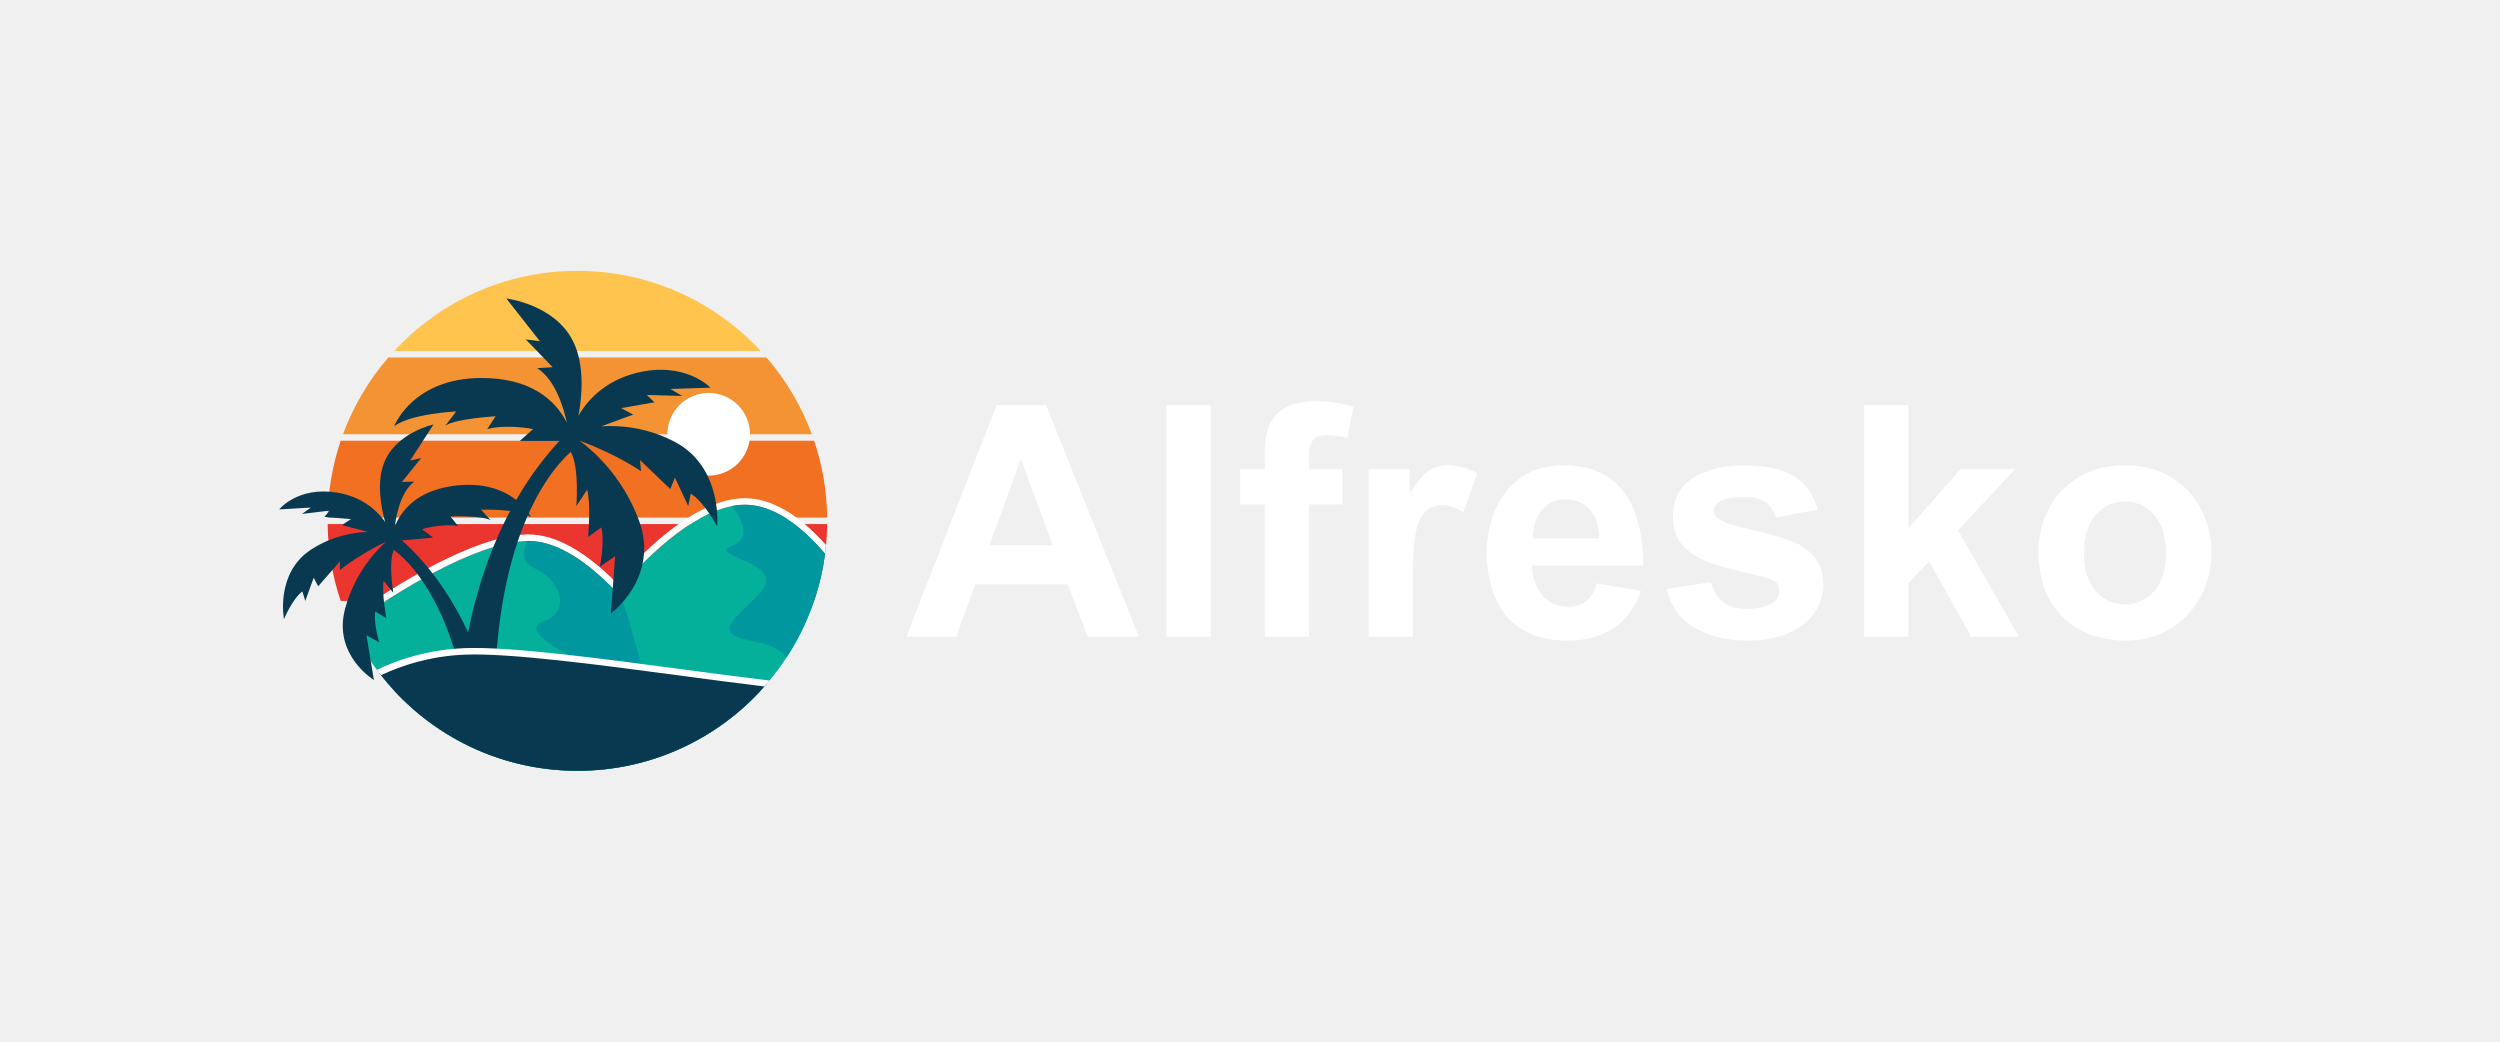
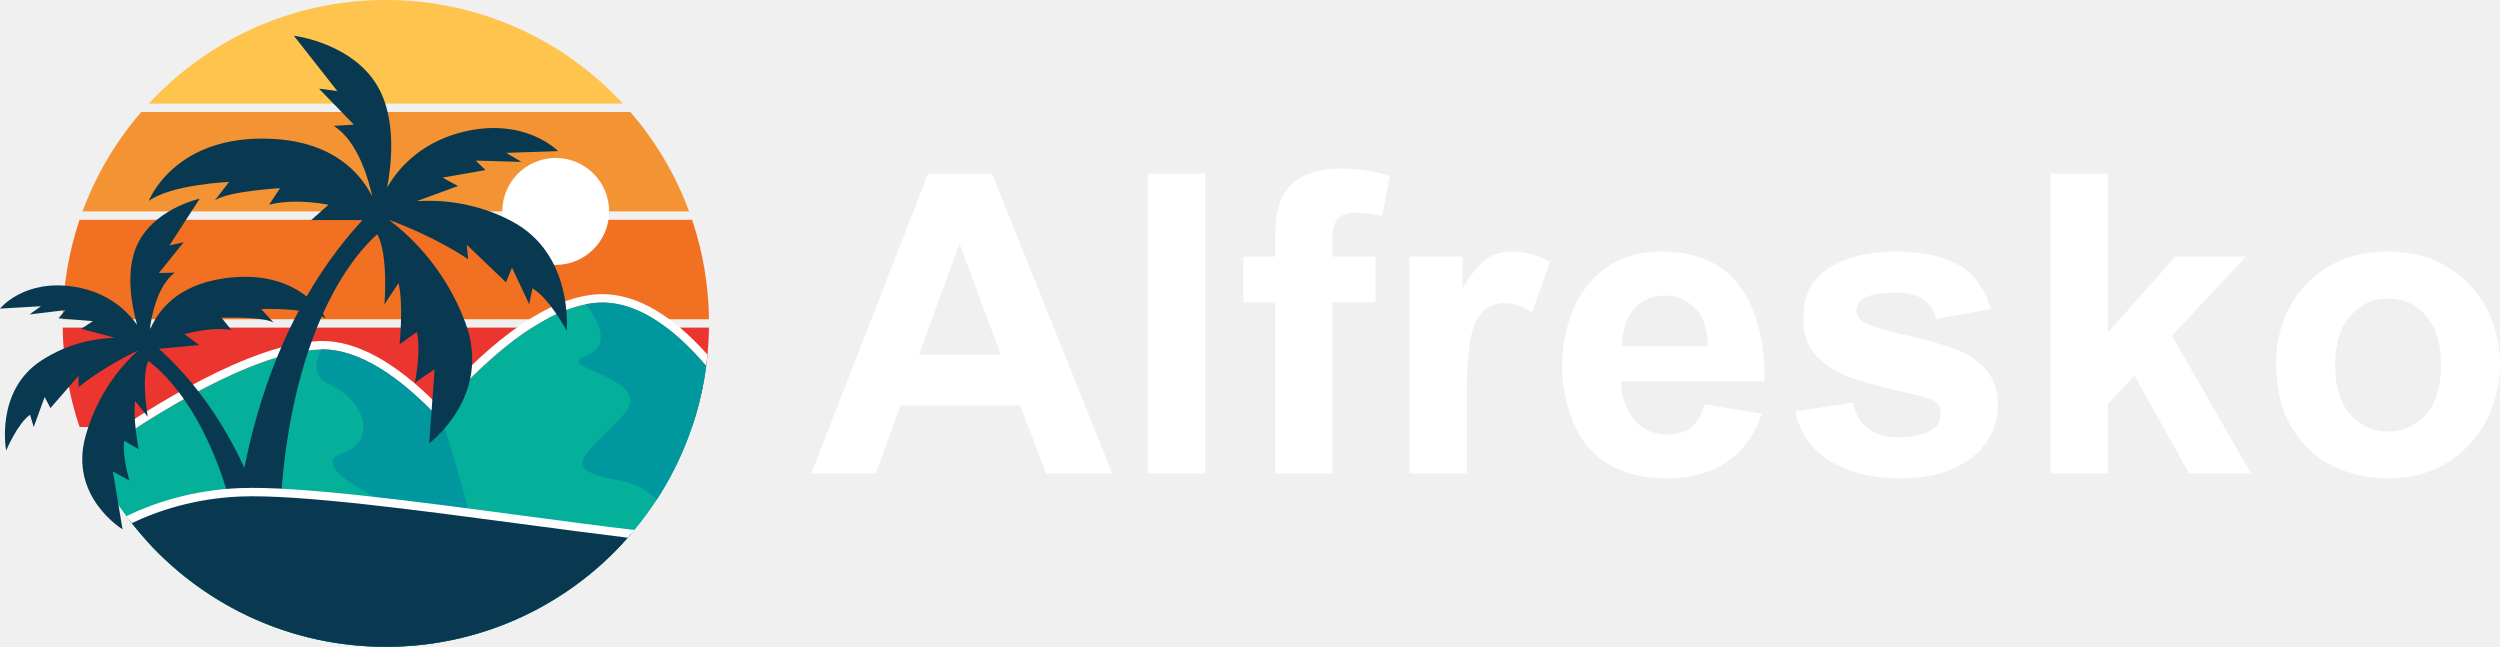
- <svg xmlns="http://www.w3.org/2000/svg" width="1200" zoomAndPan="magnify" viewBox="0 0 900 375" height="500" preserveAspectRatio="xMidYMid meet" version="1.0">
+ <svg xmlns="http://www.w3.org/2000/svg" id="Layer_1" data-name="Layer 1" width="927.52" height="239.99" viewBox="0 0 927.52 239.99">
  <defs>
-     <g />
-     <clipPath id="77d17e8136">
-       <path d="M 117.75 158.641 L 297.781 158.641 L 297.781 186.426 L 117.75 186.426 Z M 117.75 158.641 " clip-rule="nonzero" />
+     <style>
+       .cls-1 {
+         fill: #fff;
+       }
+ 
+       .cls-2 {
+         fill: #f27022;
+       }
+ 
+       .cls-3 {
+         clip-path: url(#clippath-2);
+       }
+ 
+       .cls-4 {
+         fill: #ffc44d;
+       }
+ 
+       .cls-5 {
+         fill: #eb362f;
+       }
+ 
+       .cls-6 {
+         clip-path: url(#clippath-6);
+       }
+ 
+       .cls-7 {
+         fill: #00979e;
+       }
+ 
+       .cls-8 {
+         fill: #04b09a;
+       }
+ 
+       .cls-9 {
+         clip-path: url(#clippath-7);
+       }
+ 
+       .cls-10 {
+         clip-path: url(#clippath-1);
+       }
+ 
+       .cls-11 {
+         clip-path: url(#clippath-4);
+       }
+ 
+       .cls-12 {
+         clip-path: url(#clippath);
+       }
+ 
+       .cls-13 {
+         fill: none;
+       }
+ 
+       .cls-14 {
+         clip-path: url(#clippath-3);
+       }
+ 
+       .cls-15 {
+         fill: #f49334;
+       }
+ 
+       .cls-16 {
+         clip-path: url(#clippath-5);
+       }
+ 
+       .cls-17 {
+         fill: #093950;
+       }
+     </style>
+     <clipPath id="clippath">
+       <rect class="cls-13" x="22.99" y="81.51" width="240.04" height="37.05" />
    </clipPath>
-     <clipPath id="0fae21a4da">
-       <path d="M 117.75 188.473 L 297.781 188.473 L 297.781 216.551 L 117.75 216.551 Z M 117.75 188.473 " clip-rule="nonzero" />
+     <clipPath id="clippath-1">
+       <rect class="cls-13" x="22.99" y="121.29" width="240.04" height="37.44" />
    </clipPath>
-     <clipPath id="7125da340b">
-       <path d="M 141.719 248.434 L 273.828 248.434 L 273.828 277.5 L 141.719 277.5 Z M 141.719 248.434 " clip-rule="nonzero" />
+     <clipPath id="clippath-2">
+       <rect class="cls-13" x="54.95" y="201.23" width="176.15" height="38.76" />
    </clipPath>
-     <clipPath id="c15e5952af">
-       <path d="M 141 97.508 L 274 97.508 L 274 127 L 141 127 Z M 141 97.508 " clip-rule="nonzero" />
+     <clipPath id="clippath-3">
+       <rect class="cls-13" x="53.99" width="177.33" height="39.32" />
    </clipPath>
-     <clipPath id="96438af0d7">
-       <path d="M 126 181.453 L 297.211 181.453 L 297.211 277.5 L 126 277.5 Z M 126 181.453 " clip-rule="nonzero" />
+     <clipPath id="clippath-4">
+       <rect class="cls-13" x="33.99" y="111.93" width="228.28" height="128.06" />
    </clipPath>
-     <clipPath id="2c0c41efc2">
-       <path d="M 125 179 L 297.793 179 L 297.793 225 L 125 225 Z M 125 179 " clip-rule="nonzero" />
+     <clipPath id="clippath-5">
+       <rect class="cls-13" x="32.66" y="108.66" width="230.39" height="61.33" />
    </clipPath>
-     <clipPath id="3efabee1aa">
-       <path d="M 261 181 L 297.793 181 L 297.793 237 L 261 237 Z M 261 181 " clip-rule="nonzero" />
+     <clipPath id="clippath-6">
+       <rect class="cls-13" x="213.99" y="111.32" width="49.06" height="74.67" />
    </clipPath>
-     <clipPath id="45a0ee6f7b">
-       <path d="M 136.164 234.395 L 276.164 234.395 L 276.164 277.5 L 136.164 277.5 Z M 136.164 234.395 " clip-rule="nonzero" />
+     <clipPath id="clippath-7">
+       <rect class="cls-13" x="47.54" y="182.52" width="186.67" height="57.47" />
    </clipPath>
  </defs>
-   <g clip-path="url(#77d17e8136)">
-     <path fill="#f27022" d="M 297.785 186.336 C 297.66 176.672 296.023 167.375 293.086 158.672 L 122.648 158.672 C 119.711 167.375 118.074 176.672 117.949 186.336 L 297.785 186.336 " fill-opacity="1" fill-rule="nonzero" />
+   <g class="cls-12">
+     <path class="cls-2" d="m263.04,118.44c-.17-12.89-2.35-25.28-6.27-36.89H29.52c-3.92,11.6-6.1,24-6.27,36.89h239.78" />
  </g>
-   <path fill="#f49334" d="M 123.477 156.336 L 292.258 156.336 C 288.484 146.113 282.914 136.766 275.926 128.676 L 139.809 128.676 C 132.82 136.766 127.246 146.113 123.477 156.336 " fill-opacity="1" fill-rule="nonzero" />
-   <g clip-path="url(#0fae21a4da)">
-     <path fill="#eb362f" d="M 293.086 216.332 C 296.023 207.633 297.66 198.336 297.785 188.672 L 117.949 188.672 C 118.074 198.336 119.711 207.633 122.648 216.332 L 293.086 216.332 " fill-opacity="1" fill-rule="nonzero" />
+   <path class="cls-15" d="m30.63,78.44h225.04c-5.03-13.63-12.46-26.09-21.78-36.88H52.4c-9.32,10.79-16.75,23.25-21.78,36.88" />
+   <g class="cls-10">
+     <path class="cls-5" d="m256.77,158.43c3.92-11.6,6.1-23.99,6.27-36.88H23.26c.17,12.89,2.35,25.28,6.27,36.88h227.25" />
  </g>
-   <g clip-path="url(#7125da340b)">
-     <path fill="#093950" d="M 141.906 248.672 C 158.332 266.398 181.801 277.5 207.867 277.5 C 233.93 277.5 257.402 266.398 273.828 248.672 L 141.906 248.672 " fill-opacity="1" fill-rule="nonzero" />
+   <g class="cls-3">
+     <path class="cls-17" d="m55.2,201.55c21.9,23.64,53.19,38.44,87.95,38.44s66.05-14.8,87.95-38.44H55.2" />
  </g>
-   <g clip-path="url(#c15e5952af)">
-     <path fill="#ffc44d" d="M 273.828 126.336 C 257.402 108.605 233.93 97.508 207.867 97.508 C 181.801 97.508 158.332 108.605 141.906 126.336 L 273.828 126.336 " fill-opacity="1" fill-rule="nonzero" />
+   <g class="cls-14">
+     <path class="cls-4" d="m231.09,38.44C209.19,14.8,177.9,0,143.15,0S77.1,14.8,55.2,38.44h175.9" />
  </g>
-   <path fill="#ffffff" d="M 270 156.336 C 270 164.555 263.344 171.215 255.133 171.215 C 246.922 171.215 240.266 164.555 240.266 156.336 C 240.266 148.117 246.922 141.457 255.133 141.457 C 263.344 141.457 270 148.117 270 156.336 " fill-opacity="1" fill-rule="nonzero" />
-   <g clip-path="url(#96438af0d7)">
-     <path fill="#04b09a" d="M 297.008 199.324 C 287.953 188.715 277.336 180.785 266.219 181.777 C 251.426 183.098 235.016 197.875 221.848 213.047 C 211.707 202.453 200.039 194.066 188.871 194.766 C 170.137 195.938 142.992 212.941 126.062 224.883 C 140.246 255.91 171.539 277.473 207.867 277.473 C 253.516 277.473 291.219 243.426 297.008 199.324 " fill-opacity="1" fill-rule="nonzero" />
+   <path class="cls-1" d="m225.99,78.44c0,10.96-8.88,19.84-19.82,19.84s-19.82-8.88-19.82-19.84,8.88-19.84,19.82-19.84,19.82,8.88,19.82,19.84" />
+   <g class="cls-11">
+     <path class="cls-8" d="m262,135.76c-12.07-14.15-26.23-24.72-41.05-23.4-19.72,1.76-41.6,21.46-59.16,41.69-13.52-14.13-29.08-25.31-43.97-24.38-24.98,1.56-61.17,24.23-83.74,40.16,18.91,41.37,60.64,70.12,109.07,70.12,60.86,0,111.14-45.4,118.85-104.2" />
  </g>
-   <g clip-path="url(#2c0c41efc2)">
-     <path fill="#ffffff" d="M 126.195 224.789 C 143.133 212.855 170.184 195.934 188.871 194.766 C 189.309 194.738 189.742 194.723 190.184 194.723 C 200.945 194.723 212.105 202.867 221.848 213.047 C 235.016 197.875 251.426 183.098 266.219 181.777 C 266.848 181.719 267.477 181.691 268.105 181.691 C 278.52 181.691 288.43 189.289 296.965 199.273 C 297.105 198.238 297.23 197.203 297.332 196.156 C 287.379 185.016 277.555 179.355 268.105 179.355 C 267.406 179.355 266.699 179.387 266.008 179.449 C 253.41 180.574 238.531 190.719 221.758 209.609 C 210.34 198.18 199.723 192.387 190.184 192.387 C 189.695 192.387 189.207 192.402 188.727 192.43 C 170.113 193.594 144.023 209.402 125.223 222.617 C 125.535 223.344 125.859 224.07 126.195 224.789 " fill-opacity="1" fill-rule="nonzero" />
+   <g class="cls-16">
+     <path class="cls-1" d="m34.25,169.71c22.58-15.91,58.65-38.47,83.57-40.03.58-.04,1.16-.06,1.75-.06,14.35,0,29.23,10.86,42.22,24.43,17.56-20.23,39.44-39.93,59.16-41.69.84-.08,1.68-.11,2.52-.11,13.89,0,27.1,10.13,38.48,23.44.19-1.38.35-2.76.49-4.16-13.27-14.85-26.37-22.4-38.97-22.4-.93,0-1.88.04-2.8.13-16.8,1.5-36.64,15.03-59,40.21-15.22-15.24-29.38-22.96-42.1-22.96-.65,0-1.3.02-1.94.06-24.82,1.55-59.6,22.63-84.67,40.25.42.97.85,1.94,1.3,2.9" />
  </g>
-   <path fill="#093950" d="M 177.539 253.766 C 173.082 235.48 163.848 211.785 144.727 194.559 L 155.949 193.527 L 151.871 190.523 C 151.871 190.523 158.898 188.355 164.883 189.328 L 162.145 185.918 C 162.145 185.918 173.707 185.523 176.672 187.297 L 173.191 183.523 C 173.191 183.523 185.969 182.926 191.152 186.086 C 191.152 186.086 184.25 171.949 162.945 174.949 C 149.473 176.848 144.195 184.332 142.133 189.574 C 142.598 185.68 144.152 177.234 149.113 173.367 L 144.703 173.488 L 151.617 164.906 L 147.66 165.793 L 156.07 152.801 C 156.07 152.801 142.457 155.715 138.234 166.707 C 135.523 173.77 137.148 182.539 138.656 187.902 C 136.363 184.609 131.062 178.867 121.195 177.309 C 107.113 175.082 100.508 183.391 100.508 183.391 L 111.898 182.727 L 108.734 185.016 L 118.75 183.809 L 116.77 186.086 L 126.348 186.871 L 123.125 189.02 L 132.453 191.508 C 127.453 191.641 119.789 192.82 112.09 197.785 C 99.031 206.215 102.223 222.902 102.223 222.902 C 102.223 222.902 105.344 215.434 108.867 212.922 L 109.895 216.348 L 112.93 207.984 L 114.543 211.07 L 122.371 202.074 L 122.375 205.262 C 122.375 205.262 128.508 200.004 138.969 195.035 C 135.734 197.887 127.832 205.934 124.258 219.055 C 119.707 235.773 134.602 244.805 134.602 244.805 L 131.922 228.691 L 136.531 231.25 C 136.531 231.25 134.473 224.715 135.07 220.156 L 139.09 222.516 C 139.09 222.516 137.379 213.539 138.113 209.098 L 141.617 213.469 C 141.617 213.469 139.691 202.695 141.766 197.957 C 146.004 201.008 161.766 214.758 168.164 253.766 L 177.539 253.766 " fill-opacity="1" fill-rule="nonzero" />
-   <g clip-path="url(#3efabee1aa)">
-     <path fill="#00979e" d="M 263.426 196.582 C 253.891 200.09 283.645 202.426 273.828 213.141 C 264.012 223.855 255.145 227.945 272.23 231.062 C 277.609 232.043 281.043 234.152 283.227 236.582 C 290.391 225.594 295.223 212.938 297.008 199.324 C 287.953 188.715 277.336 180.785 266.219 181.777 C 265.293 181.859 264.363 181.996 263.426 182.18 C 263.426 182.18 272.961 193.074 263.426 196.582 " fill-opacity="1" fill-rule="nonzero" />
+   <path class="cls-17" d="m102.71,208.34c-5.94-24.38-18.26-55.97-43.75-78.94l14.96-1.38-5.44-4.01s9.37-2.89,17.35-1.59l-3.65-4.55s15.42-.53,19.37,1.84l-4.64-5.03s17.04-.8,23.95,3.42c0,0-9.2-18.85-37.61-14.85-17.96,2.53-25,12.51-27.75,19.5.62-5.19,2.69-16.45,9.31-21.61l-5.88.16,9.22-11.44-5.28,1.18,11.21-17.32s-18.15,3.89-23.78,18.54c-3.61,9.42-1.45,21.11.56,28.26-3.06-4.39-10.13-12.05-23.28-14.13-18.78-2.97-27.58,8.11-27.58,8.11l15.19-.89-4.22,3.05,13.35-1.61-2.64,3.04,12.77,1.05-4.3,2.86,12.44,3.32c-6.67.18-16.89,1.75-27.15,8.37-17.41,11.24-13.16,33.49-13.16,33.49,0,0,4.16-9.96,8.86-13.31l1.37,4.57,4.05-11.15,2.15,4.11,10.44-11.99v4.25s8.18-7.01,22.13-13.64c-4.31,3.8-14.85,14.53-19.61,32.03-6.07,22.29,13.79,34.33,13.79,34.33l-3.57-21.48,6.15,3.41s-2.74-8.71-1.95-14.79l5.36,3.15s-2.28-11.97-1.3-17.89l4.67,5.83s-2.57-14.36.2-20.68c5.65,4.07,26.67,22.4,35.2,74.41h12.5" />
+   <g class="cls-6">
+     <path class="cls-7" d="m217.22,132.1c-12.71,4.68,26.96,7.79,13.87,22.08s-24.91,19.74-2.13,23.9c7.17,1.31,11.75,4.12,14.66,7.36,9.55-14.65,15.99-31.53,18.38-49.68-12.07-14.15-26.23-24.72-41.05-23.4-1.23.11-2.47.29-3.72.54,0,0,12.71,14.53,0,19.2" />
  </g>
-   <path fill="#00979e" d="M 231.055 240.203 C 231.055 240.203 227.211 224.988 222.691 212.082 C 222.41 212.402 222.129 212.723 221.848 213.047 C 212.023 202.785 200.766 194.594 189.922 194.727 C 188.129 198.227 187.473 202.363 192.375 204.57 C 201.914 208.855 205.809 220.152 195.684 223.66 C 185.562 227.164 207.867 237.312 207.867 237.312 L 231.055 240.203 " fill-opacity="1" fill-rule="nonzero" />
-   <path fill="#093950" d="M 242.855 159.031 C 232.586 153.66 222.793 153.059 216.477 153.473 L 227.945 149.262 L 223.637 146.926 L 235.609 144.828 L 232.855 142.191 L 245.609 142.551 L 241.359 140.035 L 255.789 139.555 C 255.789 139.555 246.508 129.848 229.023 134.281 C 216.773 137.391 210.754 145.234 208.25 149.648 C 209.531 142.715 210.562 131.484 206.332 122.898 C 199.746 109.535 182.262 107.441 182.262 107.441 L 194.355 122.84 L 189.266 122.18 L 198.965 132.188 L 193.398 132.543 C 200.094 136.848 203.027 147.305 204.062 152.16 C 200.863 145.789 193.348 136.973 176.156 136.141 C 148.969 134.82 141.906 153.43 141.906 153.43 C 148.074 148.848 164.238 148.125 164.238 148.125 L 160.289 153.277 C 163.82 150.699 178.43 149.863 178.43 149.863 L 175.375 154.477 C 182.801 152.559 191.902 154.477 191.902 154.477 L 187.113 158.734 L 201.371 158.734 C 173.602 188.785 166.668 229.883 165.102 253.539 L 178.062 253.539 C 178.055 190.492 199.961 167.48 205.492 162.676 C 208.652 168.402 207.469 182.199 207.469 182.199 L 211.383 176.285 C 212.816 181.797 211.699 193.301 211.699 193.301 L 216.492 189.867 C 217.77 195.539 215.93 204.008 215.93 204.008 L 221.441 200.254 L 219.922 220.863 C 219.922 220.863 237.648 207.762 229.98 187.23 C 223.965 171.113 213.082 161.891 208.68 158.668 C 222.43 163.723 230.762 169.637 230.762 169.637 L 230.402 165.621 L 241.301 176.047 L 242.977 171.973 L 247.766 182.156 L 248.664 177.723 C 253.395 180.48 258.184 189.527 258.184 189.527 C 258.184 189.527 260.277 168.137 242.855 159.031 " fill-opacity="1" fill-rule="nonzero" />
-   <g clip-path="url(#45a0ee6f7b)">
-     <path fill="#093950" d="M 276.117 246.066 C 241.621 241.969 189.441 233.617 167.332 234.504 C 154.176 235.027 143.629 238.66 136.418 242.117 C 152.848 263.605 178.738 277.473 207.867 277.473 C 235.168 277.473 259.629 265.289 276.117 246.066 " fill-opacity="1" fill-rule="nonzero" />
+   <path class="cls-7" d="m174.06,190.26s-5.13-20.29-11.15-37.49c-.38.43-.75.85-1.13,1.29-13.1-13.68-28.11-24.6-42.57-24.43-2.39,4.67-3.27,10.18,3.27,13.13,12.72,5.71,17.91,20.78,4.41,25.45-13.49,4.67,16.24,18.2,16.24,18.2l30.92,3.85" />
+   <path class="cls-17" d="m189.8,82.03c-13.69-7.16-26.75-7.96-35.17-7.41l15.29-5.61-5.74-3.11,15.96-2.8-3.67-3.52,17.01.48-5.67-3.35,19.24-.64s-12.38-12.94-35.69-7.03c-16.33,4.15-24.36,14.6-27.7,20.49,1.71-9.24,3.08-24.22-2.56-35.67-8.78-17.82-32.09-20.61-32.09-20.61l16.13,20.53-6.79-.88,12.93,13.34-7.42.47c8.93,5.74,12.84,19.68,14.22,26.16-4.27-8.49-14.29-20.25-37.21-21.36-36.25-1.76-45.67,23.05-45.67,23.05,8.22-6.11,29.78-7.07,29.78-7.07l-5.27,6.87c4.71-3.44,24.19-4.55,24.19-4.55l-4.07,6.15c9.9-2.56,22.04,0,22.04,0l-6.39,5.68h19.01c-37.03,40.07-46.27,94.86-48.36,126.41h17.28c-.01-84.06,29.2-114.74,36.57-121.15,4.21,7.64,2.64,26.03,2.64,26.03l5.22-7.89c1.91,7.35.42,22.69.42,22.69l6.39-4.58c1.7,7.56-.75,18.85-.75,18.85l7.35-5.01-2.03,27.48s23.64-17.47,13.41-44.84c-8.02-21.49-22.53-33.79-28.4-38.08,18.33,6.74,29.44,14.63,29.44,14.63l-.48-5.35,14.53,13.9,2.23-5.43,6.39,13.58,1.2-5.91c6.31,3.68,12.69,15.74,12.69,15.74,0,0,2.79-28.52-20.44-40.66" />
+   <g class="cls-9">
+     <path class="cls-17" d="m234.15,198.08c-45.99-5.46-115.57-16.6-145.05-15.42-17.54.7-31.6,5.54-41.22,10.15,21.91,28.65,56.43,47.14,95.27,47.14,36.4,0,69.02-16.24,91-41.88" />
  </g>
-   <path fill="#ffffff" d="M 137.156 243.078 C 144.258 239.707 154.582 236.184 167.375 235.672 C 183.504 235.016 216.492 239.426 245.598 243.309 C 256.074 244.707 266.203 246.055 275.188 247.133 C 275.809 246.43 276.422 245.719 277.023 244.996 C 267.68 243.895 256.984 242.469 245.906 240.992 C 216.711 237.098 183.617 232.68 167.285 233.336 C 153.742 233.875 142.988 237.609 135.68 241.145 C 136.164 241.793 136.652 242.441 137.156 243.078 " fill-opacity="1" fill-rule="nonzero" />
-   <g fill="#ffffff" fill-opacity="1">
-     <g transform="translate(326.2772, 229.232)">
-       <g>
-         <path d="M 83.734 0 L 65.328 0 L 58.109 -18.859 L 24.797 -18.859 L 17.938 0 L 0 0 L 32.484 -83.375 L 50.312 -83.375 Z M 29.922 -32.953 L 52.75 -32.953 L 41.219 -63.938 Z M 29.922 -32.953 " />
-       </g>
-     </g>
-   </g>
-   <g fill="#ffffff" fill-opacity="1">
-     <g transform="translate(411.5181, 229.232)">
-       <g>
-         <path d="M 24.344 0 L 8.391 0 L 8.391 -83.375 L 24.344 -83.375 Z M 24.344 0 " />
-       </g>
-     </g>
-   </g>
-   <g fill="#ffffff" fill-opacity="1">
-     <g transform="translate(445.0555, 229.232)">
-       <g>
-         <path d="M 13.625 -79.078 C 15.176 -81.016 17.191 -82.445 19.672 -83.375 C 22.16 -84.312 25.227 -84.781 28.875 -84.781 C 33.383 -84.781 37.812 -84.117 42.156 -82.797 L 40.062 -71.625 C 37.344 -72.238 34.895 -72.547 32.719 -72.547 C 30.238 -72.547 28.531 -71.941 27.594 -70.734 C 26.664 -69.535 26.203 -67.773 26.203 -65.453 L 26.203 -60.328 L 38.203 -60.328 L 38.203 -47.625 L 26.203 -47.625 L 26.203 0 L 10.25 0 L 10.25 -47.625 L 1.391 -47.625 L 1.391 -60.328 L 10.25 -60.328 L 10.25 -66.266 C 10.25 -72.004 11.375 -76.273 13.625 -79.078 Z M 13.625 -79.078 " />
-       </g>
-     </g>
-   </g>
-   <g fill="#ffffff" fill-opacity="1">
-     <g transform="translate(484.9977, 229.232)">
-       <g>
-         <path d="M 36.328 -61.719 C 38.035 -61.719 39.844 -61.445 41.75 -60.906 C 43.656 -60.363 45.344 -59.664 46.812 -58.812 L 41.812 -44.828 C 39.094 -46.535 36.609 -47.391 34.359 -47.391 C 31.328 -47.391 29.035 -46.359 27.484 -44.297 C 25.93 -42.242 24.898 -39.375 24.391 -35.688 C 23.891 -32 23.641 -27.094 23.641 -20.969 L 23.641 0 L 7.688 0 L 7.688 -60.328 L 22.469 -60.328 L 22.469 -51.828 L 22.703 -51.828 C 24.648 -55.086 26.594 -57.551 28.531 -59.219 C 30.469 -60.883 33.066 -61.719 36.328 -61.719 Z M 36.328 -61.719 " />
-       </g>
-     </g>
-   </g>
-   <g fill="#ffffff" fill-opacity="1">
-     <g transform="translate(531.4609, 229.232)">
-       <g>
-         <path d="M 31.438 -61.719 C 41.062 -61.719 48.242 -58.594 52.984 -52.344 C 57.723 -46.094 60.094 -37.188 60.094 -25.625 L 20.031 -25.625 C 20.188 -21.582 21.367 -18.102 23.578 -15.188 C 25.797 -12.281 29 -10.828 33.188 -10.828 C 35.832 -10.828 37.988 -11.504 39.656 -12.859 C 41.32 -14.223 42.547 -16.344 43.328 -19.219 L 59.281 -16.531 C 57.258 -10.633 53.992 -6.172 49.484 -3.141 C 44.984 -0.117 39.473 1.391 32.953 1.391 C 23.254 1.391 15.922 -1.52 10.953 -7.344 C 8.617 -10.051 6.828 -13.461 5.578 -17.578 C 4.336 -21.691 3.719 -25.77 3.719 -29.812 C 3.719 -35.32 4.707 -40.504 6.688 -45.359 C 8.676 -50.211 11.742 -54.148 15.891 -57.172 C 20.047 -60.203 25.227 -61.719 31.438 -61.719 Z M 20.375 -35.406 L 44.25 -35.406 C 44.176 -40.289 42.953 -43.859 40.578 -46.109 C 38.211 -48.367 35.438 -49.5 32.25 -49.5 C 28.531 -49.5 25.617 -48.156 23.516 -45.469 C 21.422 -42.789 20.375 -39.438 20.375 -35.406 Z M 20.375 -35.406 " />
-       </g>
-     </g>
-   </g>
-   <g fill="#ffffff" fill-opacity="1">
-     <g transform="translate(597.3712, 229.232)">
-       <g>
-         <path d="M 30.391 -61.719 C 37.922 -61.719 43.836 -60.473 48.141 -57.984 C 52.453 -55.504 55.426 -51.43 57.062 -45.766 L 41.922 -42.969 C 41.223 -45.457 39.961 -47.301 38.141 -48.5 C 36.316 -49.707 33.773 -50.312 30.516 -50.312 C 23.297 -50.312 19.688 -48.641 19.688 -45.297 C 19.688 -43.672 20.867 -42.367 23.234 -41.391 C 25.598 -40.422 29.031 -39.43 33.531 -38.422 C 39.051 -37.18 43.555 -35.922 47.047 -34.641 C 50.535 -33.359 53.406 -31.457 55.656 -28.938 C 57.914 -26.414 59.047 -23.055 59.047 -18.859 C 59.047 -15.441 58.094 -12.203 56.188 -9.141 C 54.281 -6.078 51.27 -3.555 47.156 -1.578 C 43.039 0.398 37.844 1.391 31.562 1.391 C 24.5 1.391 18.27 -0.117 12.875 -3.141 C 7.477 -6.172 4.078 -10.867 2.672 -17.234 L 18.625 -19.688 C 20.102 -13.238 24.414 -10.016 31.562 -10.016 C 34.352 -10.016 36.973 -10.5 39.422 -11.469 C 41.867 -12.438 43.094 -14.164 43.094 -16.656 C 43.094 -18.281 42.523 -19.422 41.391 -20.078 C 40.266 -20.742 38.461 -21.348 35.984 -21.891 C 28.609 -23.523 22.863 -25.039 18.75 -26.438 C 14.633 -27.832 11.297 -29.848 8.734 -32.484 C 6.172 -35.129 4.891 -38.703 4.891 -43.203 C 4.891 -49.492 7.297 -54.148 12.109 -57.172 C 16.922 -60.203 23.016 -61.719 30.391 -61.719 Z M 30.391 -61.719 " />
-       </g>
-     </g>
-   </g>
-   <g fill="#ffffff" fill-opacity="1">
-     <g transform="translate(663.2815, 229.232)">
-       <g>
-         <path d="M 23.75 -39.125 L 42.5 -60.328 L 62.188 -60.328 L 41.578 -38.312 L 63.578 0 L 46.344 0 L 31.203 -27.141 L 23.75 -19.328 L 23.75 0 L 7.797 0 L 7.797 -83.375 L 23.75 -83.375 Z M 23.75 -39.125 " />
-       </g>
-     </g>
-   </g>
-   <g fill="#ffffff" fill-opacity="1">
-     <g transform="translate(729.1918, 229.232)">
-       <g>
-         <path d="M 35.75 -61.719 C 42.27 -61.719 47.895 -60.242 52.625 -57.297 C 57.363 -54.348 60.938 -50.461 63.344 -45.641 C 65.75 -40.828 66.953 -35.742 66.953 -30.391 C 66.953 -24.805 65.691 -19.586 63.172 -14.734 C 60.648 -9.879 57.039 -5.977 52.344 -3.031 C 47.645 -0.082 42.156 1.391 35.875 1.391 C 30.508 1.391 25.457 0.285 20.719 -1.922 C 15.988 -4.129 12.129 -7.66 9.141 -12.516 C 6.148 -17.367 4.656 -23.52 4.656 -30.969 C 4.656 -36.176 5.836 -41.129 8.203 -45.828 C 10.578 -50.523 14.113 -54.348 18.812 -57.297 C 23.508 -60.242 29.156 -61.719 35.75 -61.719 Z M 21.078 -30.156 C 21.078 -24.102 22.492 -19.504 25.328 -16.359 C 28.16 -13.211 31.633 -11.641 35.75 -11.641 C 39.863 -11.641 43.359 -13.191 46.234 -16.297 C 49.109 -19.41 50.547 -24.07 50.547 -30.281 C 50.547 -36.02 49.164 -40.52 46.406 -43.781 C 43.645 -47.039 40.055 -48.672 35.641 -48.672 C 31.598 -48.672 28.16 -47.078 25.328 -43.891 C 22.492 -40.711 21.078 -36.133 21.078 -30.156 Z M 21.078 -30.156 " />
-       </g>
-     </g>
-   </g>
+   <path class="cls-1" d="m48.86,194.09c9.47-4.49,23.23-9.19,40.29-9.88,21.51-.88,65.49,5.01,104.3,10.18,13.97,1.86,27.47,3.66,39.45,5.1.83-.94,1.65-1.89,2.45-2.85-12.46-1.47-26.72-3.37-41.49-5.34-38.93-5.19-83.05-11.08-104.83-10.21-18.06.72-32.4,5.7-42.14,10.41.65.86,1.3,1.73,1.97,2.58" />
+   <path class="cls-1" d="m412.67,175.63h-24.54l-9.63-25.15h-44.42l-9.15,25.15h-23.92l43.31-111.17h23.77l44.56,111.17Zm-71.75-43.94h30.44l-15.38-41.31-15.06,41.31Z" />
+   <path class="cls-1" d="m447.14,175.63h-21.27v-111.17h21.27v111.17Z" />
+   <path class="cls-1" d="m477.56,70.19c2.07-2.58,4.76-4.49,8.06-5.73,3.32-1.25,7.41-1.88,12.27-1.88,6.01,0,11.92.89,17.71,2.65l-2.79,14.9c-3.63-.82-6.89-1.23-9.79-1.23-3.31,0-5.58.81-6.83,2.42-1.24,1.6-1.85,3.95-1.85,7.04v6.83h16v16.94h-16v63.5h-21.27v-63.5h-11.81v-16.94h11.81v-7.92c0-7.65,1.5-13.34,4.5-17.08Z" />
+   <path class="cls-1" d="m561.09,93.34c2.28,0,4.69.36,7.23,1.08,2.54.72,4.79,1.66,6.75,2.79l-6.67,18.65c-3.63-2.28-6.94-3.42-9.94-3.42-4.04,0-7.1,1.38-9.17,4.13-2.07,2.74-3.45,6.56-4.13,11.48-.67,4.92-1,11.46-1,19.63v27.96h-21.27v-80.44h19.71v11.33h.31c2.59-4.34,5.19-7.63,7.77-9.85,2.58-2.22,6.05-3.33,10.4-3.33Z" />
+   <path class="cls-1" d="m616.52,93.34c12.83,0,22.41,4.17,28.73,12.5,6.32,8.33,9.48,20.21,9.48,35.63h-53.42c.21,5.39,1.78,10.03,4.73,13.92,2.96,3.88,7.23,5.81,12.81,5.81,3.53,0,6.4-.9,8.63-2.71,2.22-1.82,3.85-4.65,4.9-8.48l21.27,3.58c-2.7,7.86-7.05,13.81-13.06,17.85-6,4.03-13.35,6.04-22.04,6.04-12.93,0-22.71-3.88-29.33-11.65-3.11-3.61-5.5-8.16-7.17-13.65-1.66-5.48-2.48-10.92-2.48-16.31,0-7.34,1.32-14.26,3.96-20.73,2.65-6.47,6.74-11.72,12.27-15.75,5.54-4.04,12.45-6.06,20.73-6.06Zm-14.75,35.08h31.83c-.1-6.51-1.73-11.27-4.9-14.27-3.16-3.01-6.85-4.52-11.1-4.52-4.96,0-8.84,1.79-11.65,5.38-2.79,3.57-4.19,8.04-4.19,13.42Z" />
+   <path class="cls-1" d="m703.01,93.34c10.04,0,17.93,1.66,23.67,4.98,5.75,3.31,9.71,8.74,11.9,16.29l-20.19,3.73c-.93-3.32-2.61-5.78-5.04-7.38-2.43-1.61-5.82-2.42-10.17-2.42-9.63,0-14.44,2.23-14.44,6.69,0,2.17,1.57,3.91,4.73,5.21,3.15,1.29,7.73,2.61,13.73,3.96,7.36,1.66,13.36,3.33,18.02,5.04,4.65,1.71,8.48,4.24,11.48,7.6,3.01,3.36,4.52,7.84,4.52,13.44,0,4.56-1.27,8.88-3.81,12.96s-6.56,7.45-12.04,10.08c-5.49,2.64-12.42,3.96-20.79,3.96-9.42,0-17.72-2.01-24.92-6.04-7.2-4.04-11.73-10.3-13.6-18.79l21.27-3.27c1.97,8.6,7.72,12.9,17.25,12.9,3.72,0,7.21-.65,10.48-1.94,3.26-1.29,4.9-3.59,4.9-6.92,0-2.17-.76-3.69-2.27-4.56-1.5-.89-3.91-1.69-7.21-2.42-9.83-2.18-17.49-4.2-22.98-6.06-5.49-1.86-9.94-4.55-13.35-8.06-3.42-3.53-5.13-8.29-5.13-14.29,0-8.39,3.21-14.59,9.63-18.63,6.42-4.04,14.54-6.06,24.38-6.06Z" />
+   <path class="cls-1" d="m782.03,123.47l25-28.27h26.25l-27.48,29.35,29.33,51.08h-22.98l-20.19-36.19-9.94,10.42v25.77h-21.27v-111.17h21.27v59Z" />
+   <path class="cls-1" d="m885.91,93.34c8.69,0,16.19,1.97,22.5,5.9,6.32,3.93,11.08,9.11,14.29,15.54,3.21,6.42,4.81,13.2,4.81,20.33s-1.68,14.41-5.04,20.88c-3.36,6.47-8.18,11.68-14.44,15.6-6.27,3.93-13.58,5.9-21.96,5.9-7.16,0-13.89-1.47-20.21-4.42-6.31-2.94-11.45-7.65-15.44-14.13-3.99-6.47-5.98-14.67-5.98-24.6,0-6.94,1.57-13.55,4.73-19.81,3.17-6.26,7.88-11.36,14.15-15.29,6.26-3.93,13.79-5.9,22.58-5.9Zm-19.56,42.08c0,8.07,1.89,14.2,5.67,18.4,3.78,4.2,8.41,6.29,13.9,6.29s10.15-2.07,13.98-6.21c3.83-4.15,5.75-10.36,5.75-18.65,0-7.65-1.84-13.65-5.52-18-3.68-4.34-8.47-6.52-14.35-6.52-5.39,0-9.97,2.13-13.75,6.38-3.78,4.24-5.67,10.34-5.67,18.31Z" />
</svg>
